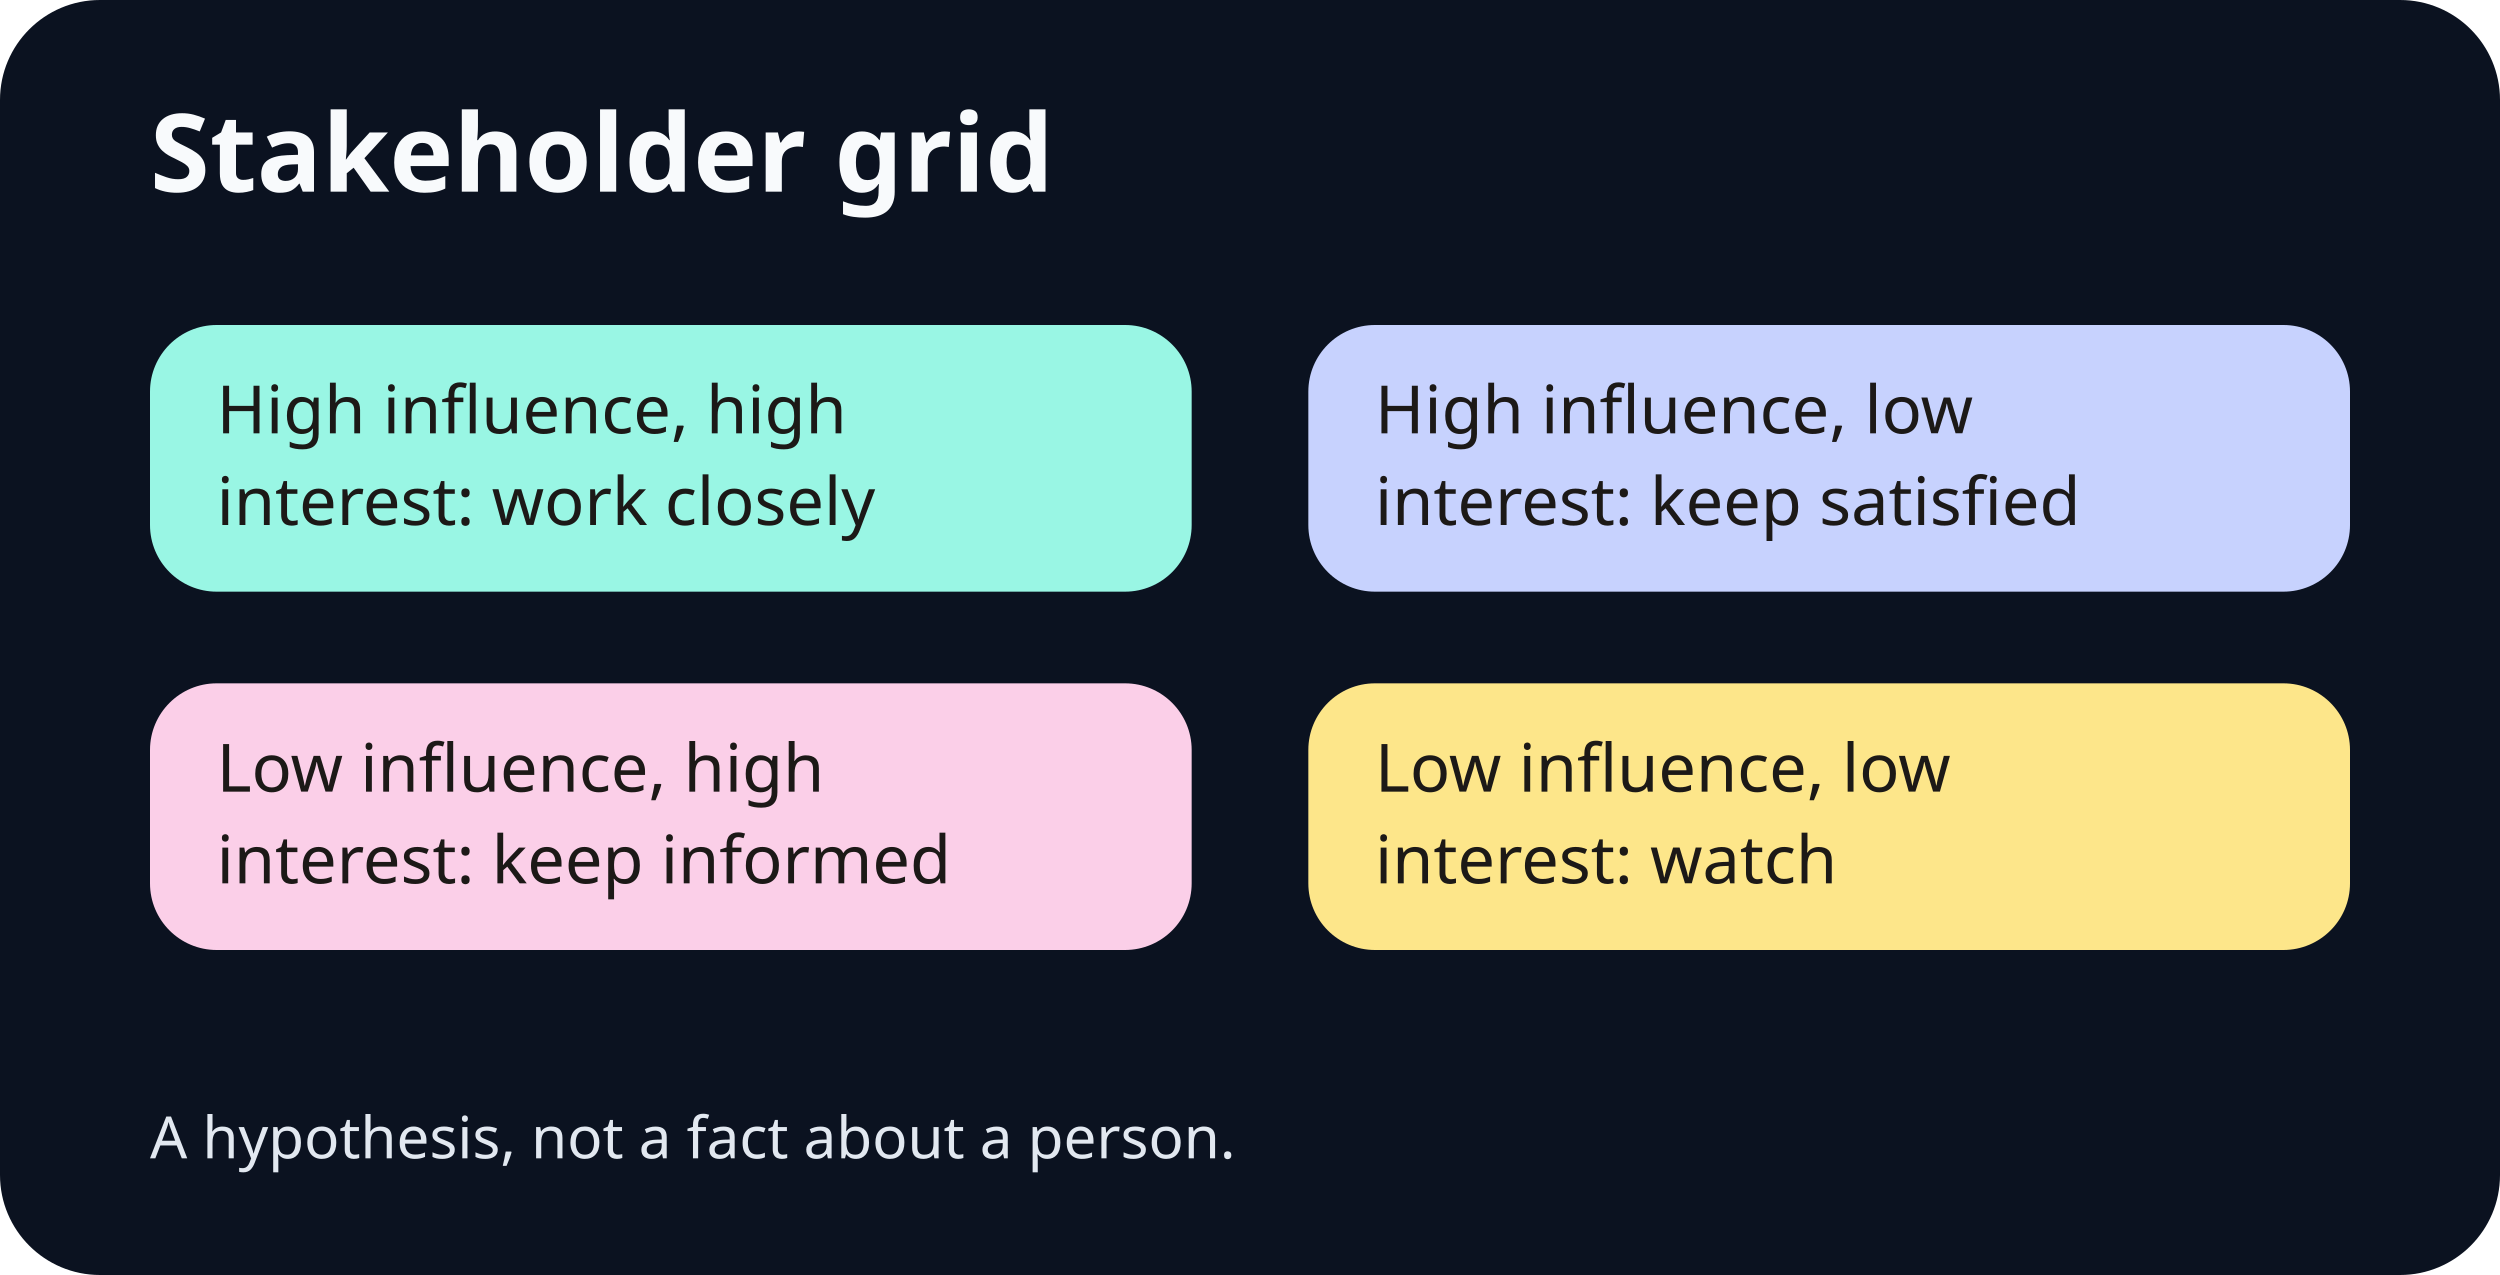
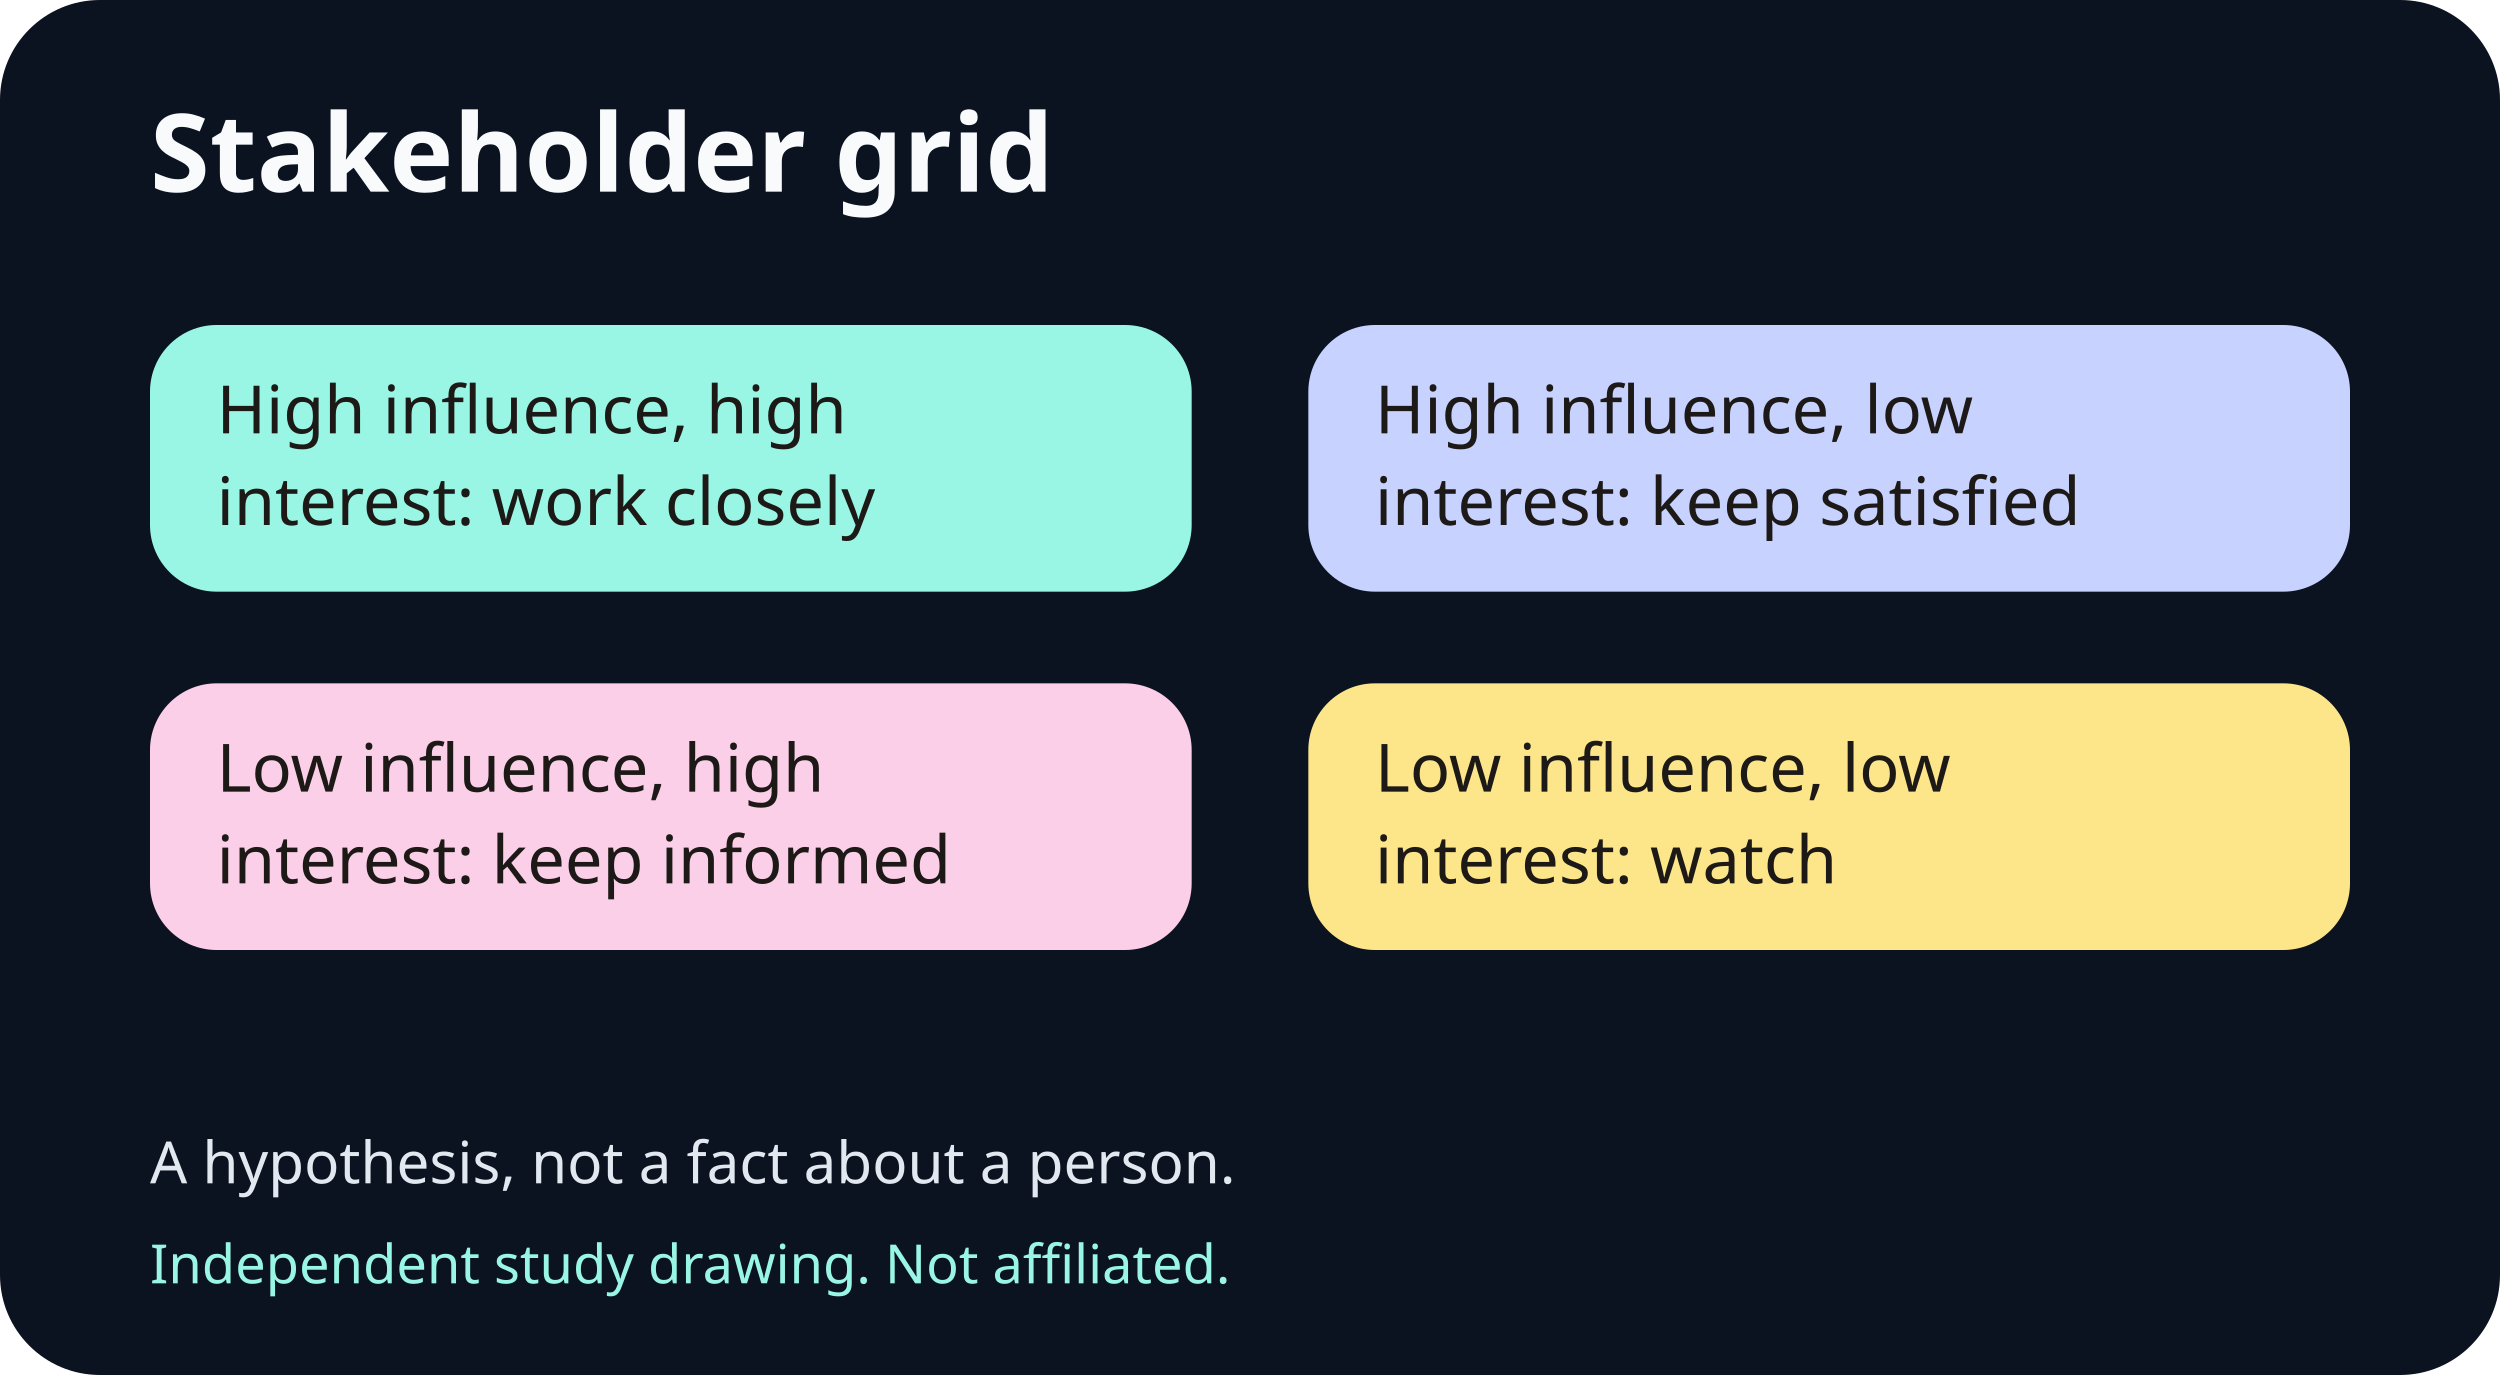
- <svg xmlns="http://www.w3.org/2000/svg" viewBox="0 0 600 306" role="img">
+ <svg xmlns="http://www.w3.org/2000/svg" viewBox="0 0 600 330" role="img">
+   <style>
+ @keyframes baPulse { 50% { opacity: 0.78 } }
+ .ba-box { animation: baPulse 2.8s ease-in-out infinite; transform-box: fill-box; transform-origin: center; }
+ @media (prefers-reduced-motion: reduce) { .ba-box { animation: none } }
+ </style>
  <rect width="100%" height="100%" rx="24" fill="#0b1220" />
  <text x="36" y="46" fill="#f8fafc" font-family="Segoe UI, sans-serif" font-size="26" font-weight="700">Stakeholder grid</text>
-   <rect x="36" y="78" width="250" height="64" rx="16" fill="#99f6e4" />
+   <rect class="ba-box" x="36" y="78" width="250" height="64" rx="16" fill="#99f6e4" />
  <text x="52" y="104.0" fill="#1c1917" font-family="Segoe UI, sans-serif" font-size="16">High influence, high</text>
  <text x="52" y="126.0" fill="#1c1917" font-family="Segoe UI, sans-serif" font-size="16">interest: work closely</text>
-   <rect x="314" y="78" width="250" height="64" rx="16" fill="#c7d2fe" />
+   <rect class="ba-box" x="314" y="78" width="250" height="64" rx="16" fill="#c7d2fe" />
  <text x="330" y="104.0" fill="#1c1917" font-family="Segoe UI, sans-serif" font-size="16">High influence, low</text>
  <text x="330" y="126.0" fill="#1c1917" font-family="Segoe UI, sans-serif" font-size="16">interest: keep satisfied</text>
-   <rect x="36" y="164" width="250" height="64" rx="16" fill="#fbcfe8" />
+   <rect class="ba-box" x="36" y="164" width="250" height="64" rx="16" fill="#fbcfe8" />
  <text x="52" y="190.0" fill="#1c1917" font-family="Segoe UI, sans-serif" font-size="16">Low influence, high</text>
  <text x="52" y="212.0" fill="#1c1917" font-family="Segoe UI, sans-serif" font-size="16">interest: keep informed</text>
-   <rect x="314" y="164" width="250" height="64" rx="16" fill="#fde68a" />
+   <rect class="ba-box" x="314" y="164" width="250" height="64" rx="16" fill="#fde68a" />
  <text x="330" y="190.0" fill="#1c1917" font-family="Segoe UI, sans-serif" font-size="16">Low influence, low</text>
  <text x="330" y="212.0" fill="#1c1917" font-family="Segoe UI, sans-serif" font-size="16">interest: watch</text>
-   <text x="36" y="278" fill="#e2e8f0" font-family="Segoe UI, sans-serif" font-size="14">A hypothesis, not a fact about a person.</text>
+   <text x="36" y="284" fill="#e2e8f0" font-family="Segoe UI, sans-serif" font-size="14">A hypothesis, not a fact about a person.</text>
+   <text x="36" y="308" fill="#99f6e4" font-family="Segoe UI, sans-serif" font-size="13">Independent study drawing. Not affiliated.</text>
</svg>
